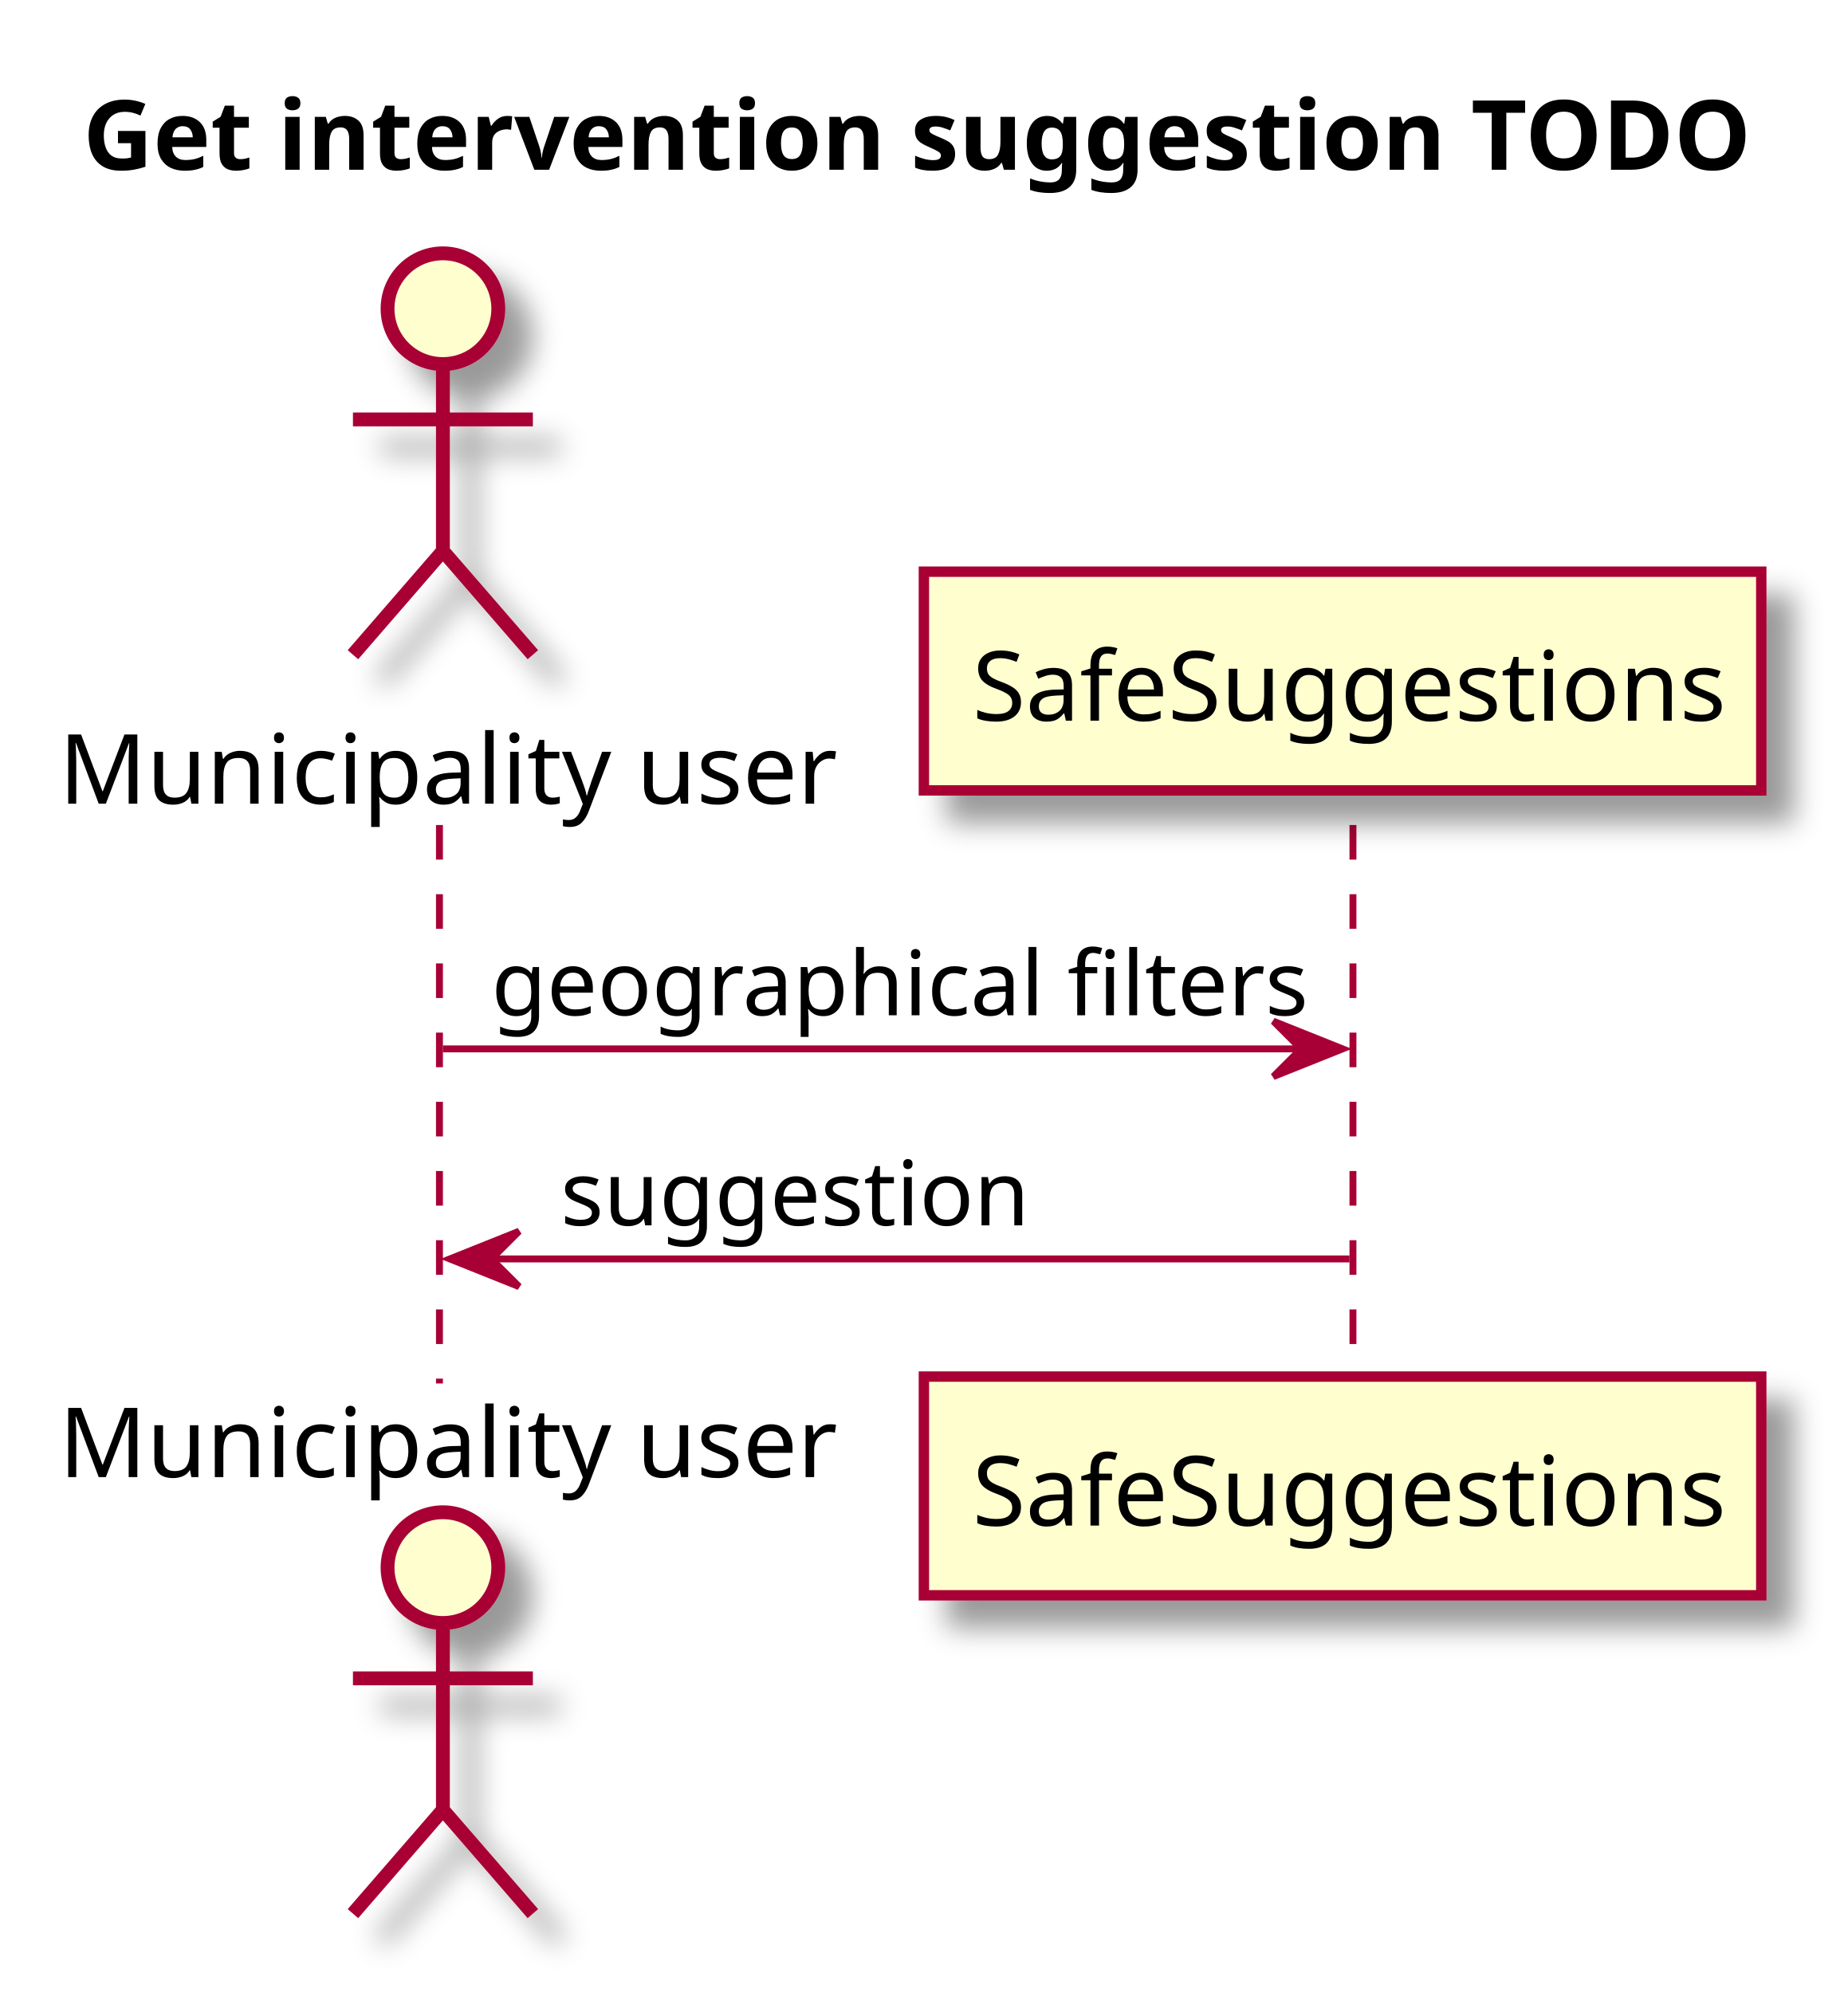
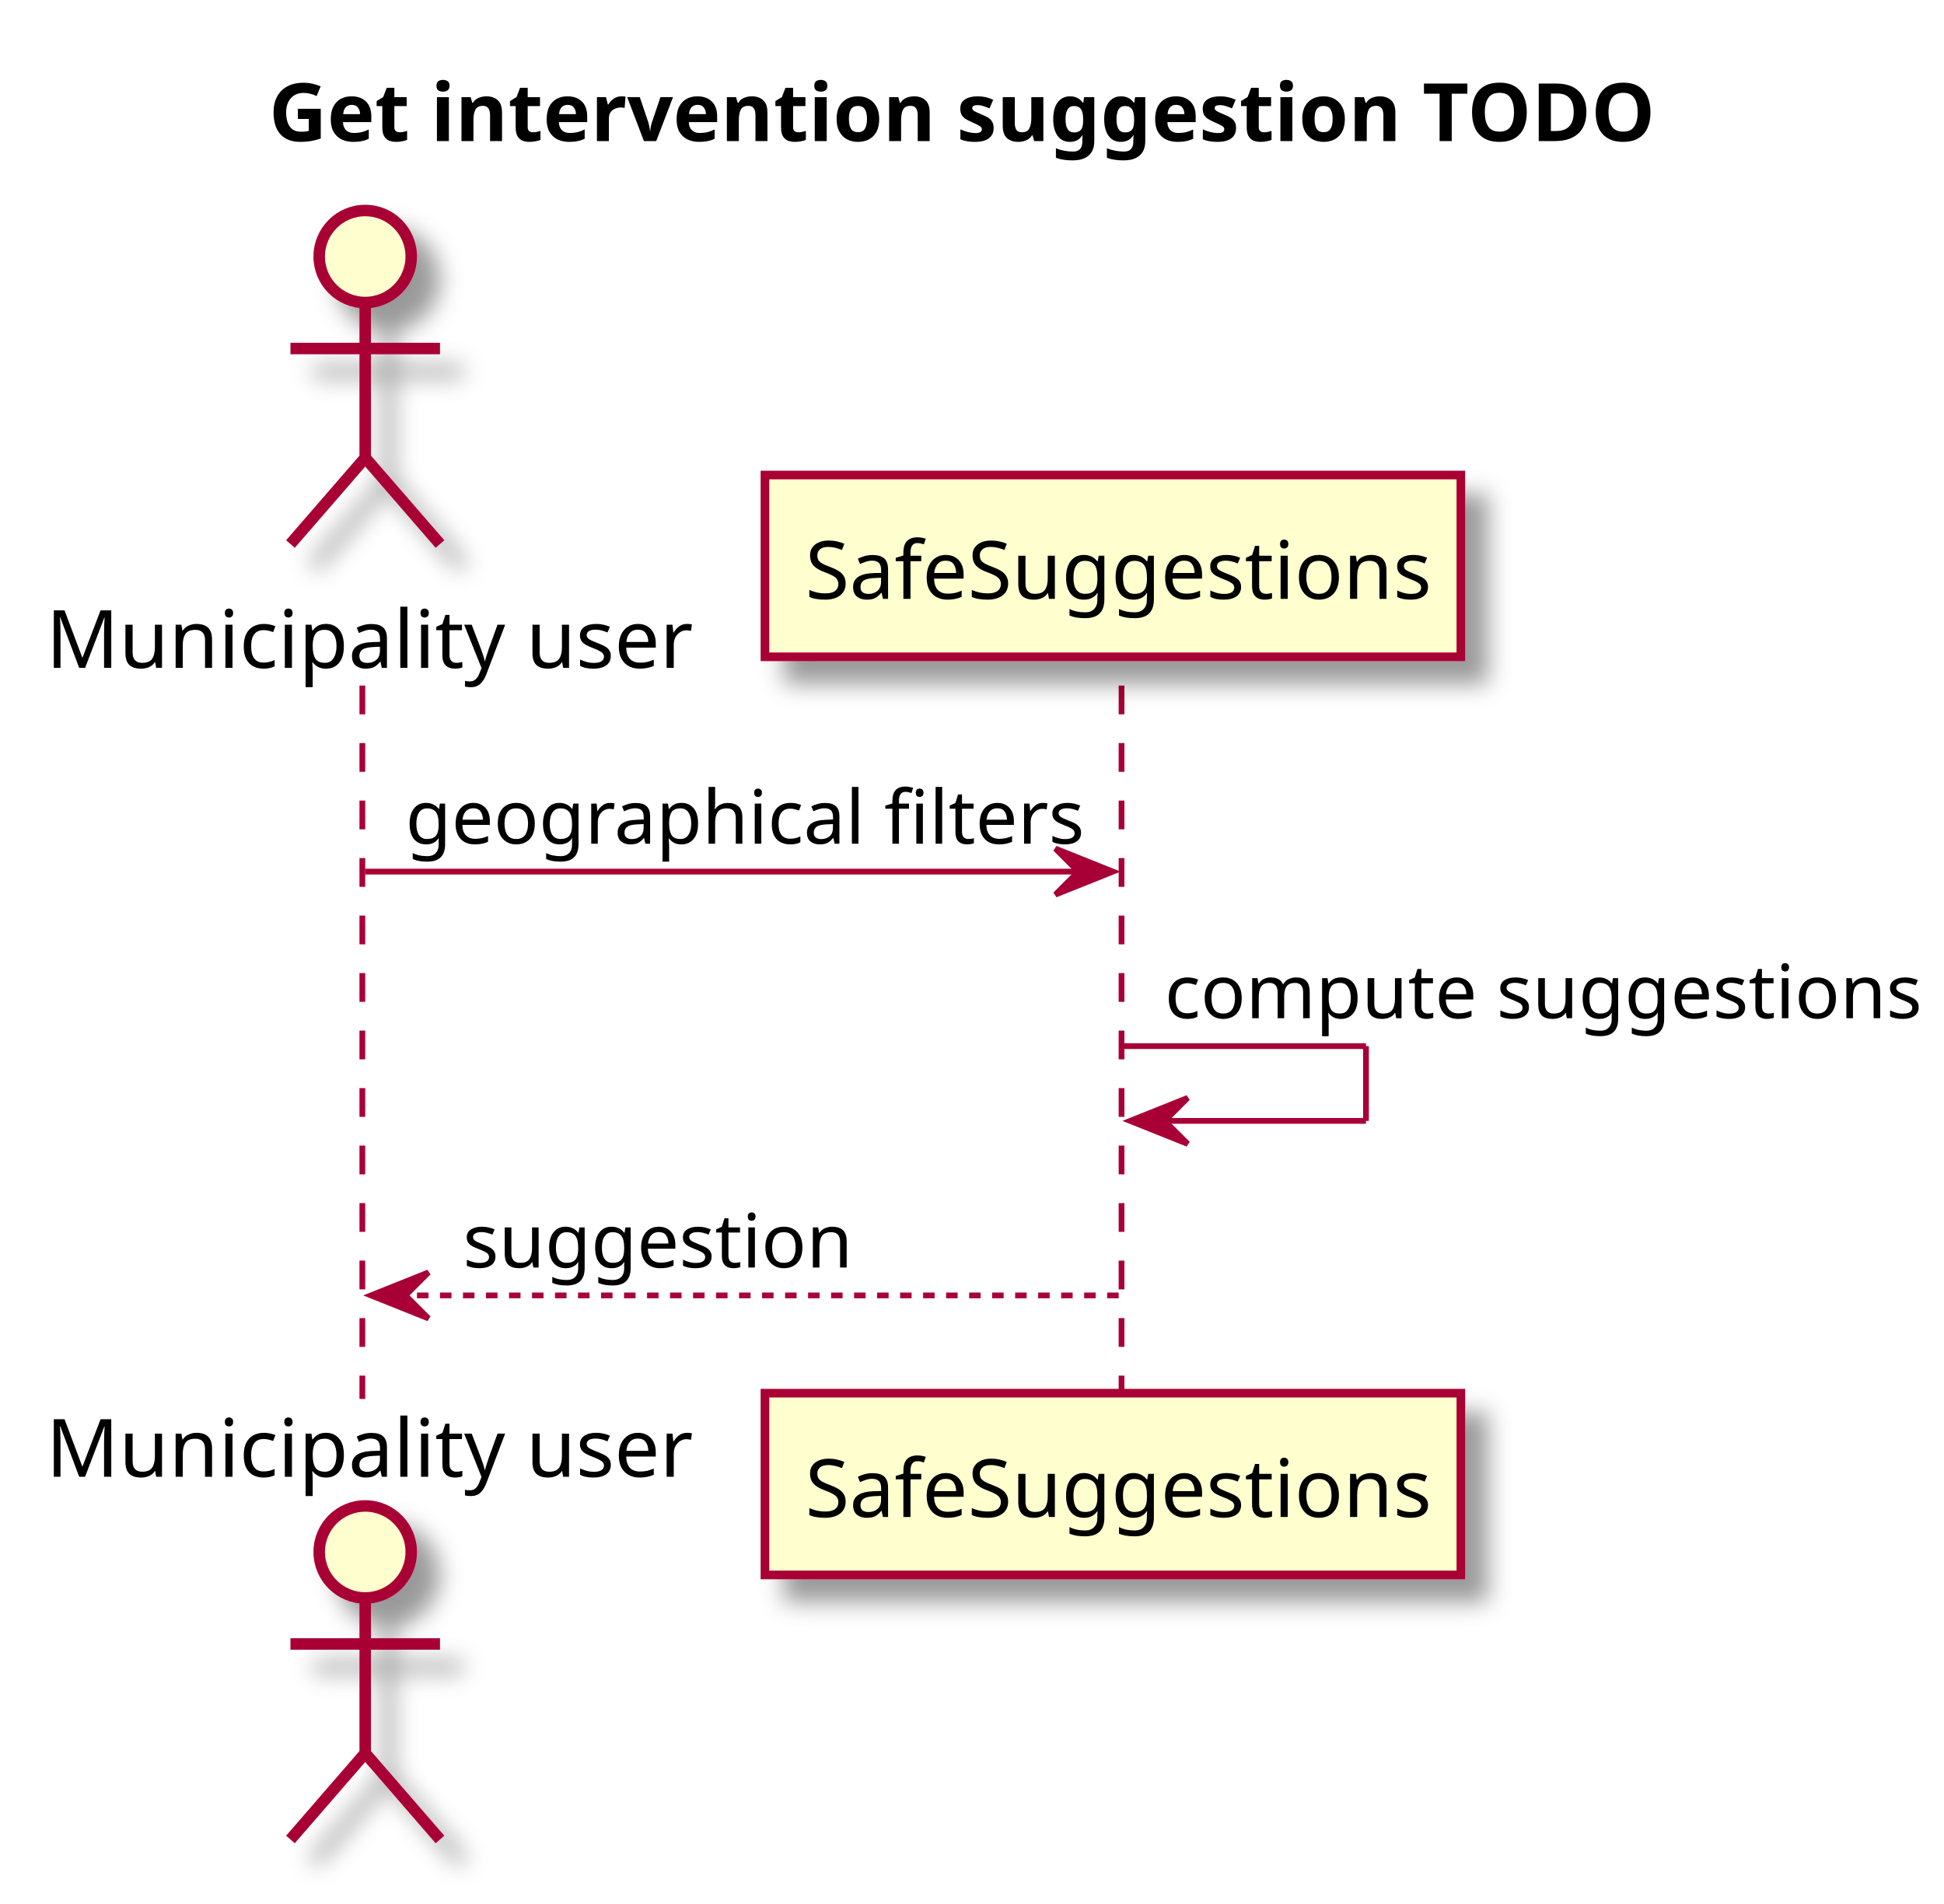
- <svg xmlns="http://www.w3.org/2000/svg" contentScriptType="application/ecmascript" contentStyleType="text/css" height="288px" preserveAspectRatio="none" style="width:267px;height:288px;" version="1.1" viewBox="0 0 267 288" width="267px" zoomAndPan="magnify">
+ <svg xmlns="http://www.w3.org/2000/svg" contentScriptType="application/ecmascript" contentStyleType="text/css" height="331px" preserveAspectRatio="none" style="width:338px;height:331px;" version="1.1" viewBox="0 0 338 331" width="338px" zoomAndPan="magnify">
  <defs>
-     <filter height="300%" id="f9i8j5obfqjlq" width="300%" x="-1" y="-1">
+     <filter height="300%" id="f1twox0itzf97z" width="300%" x="-1" y="-1">
      <feGaussianBlur result="blurOut" stdDeviation="2.0" />
      <feColorMatrix in="blurOut" result="blurOut2" type="matrix" values="0 0 0 0 0 0 0 0 0 0 0 0 0 0 0 0 0 0 .4 0" />
      <feOffset dx="4.0" dy="4.0" in="blurOut2" result="blurOut3" />
      <feBlend in="SourceGraphic" in2="blurOut3" mode="normal" />
    </filter>
  </defs>
  <g>
-     <text fill="#000000" font-family="sans-serif" font-size="14" font-weight="bold" lengthAdjust="spacingAndGlyphs" textLength="243" x="12" y="24.533">Get intervention suggestion TODO</text>
-     <line style="stroke: #A80036; stroke-width: 1.0; stroke-dasharray: 5.0,5.0;" x1="63.5" x2="63.5" y1="119.219" y2="199.922" />
-     <line style="stroke: #A80036; stroke-width: 1.0; stroke-dasharray: 5.0,5.0;" x1="195.5" x2="195.5" y1="119.219" y2="199.922" />
-     <text fill="#000000" font-family="sans-serif" font-size="14" lengthAdjust="spacingAndGlyphs" textLength="105" x="8.5" y="116.143">Municipality user</text>
-     <ellipse cx="64" cy="44.609" fill="#FEFECE" filter="url(#f9i8j5obfqjlq)" rx="8" ry="8" style="stroke: #A80036; stroke-width: 2.0;" />
-     <path d="M64,52.609 L64,79.609 M51,60.609 L77,60.609 M64,79.609 L51,94.609 M64,79.609 L77,94.609 " fill="none" filter="url(#f9i8j5obfqjlq)" style="stroke: #A80036; stroke-width: 2.0;" />
-     <text fill="#000000" font-family="sans-serif" font-size="14" lengthAdjust="spacingAndGlyphs" textLength="105" x="8.5" y="213.455">Municipality user</text>
-     <ellipse cx="64" cy="226.531" fill="#FEFECE" filter="url(#f9i8j5obfqjlq)" rx="8" ry="8" style="stroke: #A80036; stroke-width: 2.0;" />
-     <path d="M64,234.531 L64,261.531 M51,242.531 L77,242.531 M64,261.531 L51,276.531 M64,261.531 L77,276.531 " fill="none" filter="url(#f9i8j5obfqjlq)" style="stroke: #A80036; stroke-width: 2.0;" />
-     <rect fill="#FEFECE" filter="url(#f9i8j5obfqjlq)" height="31.609" style="stroke: #A80036; stroke-width: 1.5;" width="121" x="133.5" y="82.609" />
-     <text fill="#000000" font-family="sans-serif" font-size="14" lengthAdjust="spacingAndGlyphs" textLength="107" x="140.5" y="104.143">SafeSuggestions</text>
-     <rect fill="#FEFECE" filter="url(#f9i8j5obfqjlq)" height="31.609" style="stroke: #A80036; stroke-width: 1.5;" width="121" x="133.5" y="198.922" />
-     <text fill="#000000" font-family="sans-serif" font-size="14" lengthAdjust="spacingAndGlyphs" textLength="107" x="140.5" y="220.455">SafeSuggestions</text>
-     <polygon fill="#A80036" points="184,147.57,194,151.57,184,155.57,188,151.57" style="stroke: #A80036; stroke-width: 1.0;" />
-     <line style="stroke: #A80036; stroke-width: 1.0;" x1="64" x2="190" y1="151.57" y2="151.57" />
-     <text fill="#000000" font-family="sans-serif" font-size="13" lengthAdjust="spacingAndGlyphs" textLength="108" x="71" y="146.714">geographical filters</text>
-     <polygon fill="#A80036" points="75,177.922,65,181.922,75,185.922,71,181.922" style="stroke: #A80036; stroke-width: 1.0;" />
-     <line style="stroke: #A80036; stroke-width: 1.0;" x1="69" x2="195" y1="181.922" y2="181.922" />
-     <text fill="#000000" font-family="sans-serif" font-size="13" lengthAdjust="spacingAndGlyphs" textLength="63" x="81" y="177.065">suggestion</text>
+     <text fill="#000000" font-family="sans-serif" font-size="14" font-weight="bold" lengthAdjust="spacingAndGlyphs" textLength="243" x="46.75" y="24.533">Get intervention suggestion TODO</text>
+     <line style="stroke: #A80036; stroke-width: 1.0; stroke-dasharray: 5.0,5.0;" x1="63" x2="63" y1="119.219" y2="243.273" />
+     <line style="stroke: #A80036; stroke-width: 1.0; stroke-dasharray: 5.0,5.0;" x1="195" x2="195" y1="119.219" y2="243.273" />
+     <text fill="#000000" font-family="sans-serif" font-size="14" lengthAdjust="spacingAndGlyphs" textLength="105" x="8" y="116.143">Municipality user</text>
+     <ellipse cx="63.5" cy="44.609" fill="#FEFECE" filter="url(#f1twox0itzf97z)" rx="8" ry="8" style="stroke: #A80036; stroke-width: 2.0;" />
+     <path d="M63.5,52.609 L63.5,79.609 M50.5,60.609 L76.5,60.609 M63.5,79.609 L50.5,94.609 M63.5,79.609 L76.5,94.609 " fill="none" filter="url(#f1twox0itzf97z)" style="stroke: #A80036; stroke-width: 2.0;" />
+     <text fill="#000000" font-family="sans-serif" font-size="14" lengthAdjust="spacingAndGlyphs" textLength="105" x="8" y="256.807">Municipality user</text>
+     <ellipse cx="63.5" cy="269.883" fill="#FEFECE" filter="url(#f1twox0itzf97z)" rx="8" ry="8" style="stroke: #A80036; stroke-width: 2.0;" />
+     <path d="M63.5,277.883 L63.5,304.883 M50.5,285.883 L76.5,285.883 M63.5,304.883 L50.5,319.883 M63.5,304.883 L76.5,319.883 " fill="none" filter="url(#f1twox0itzf97z)" style="stroke: #A80036; stroke-width: 2.0;" />
+     <rect fill="#FEFECE" filter="url(#f1twox0itzf97z)" height="31.609" style="stroke: #A80036; stroke-width: 1.5;" width="121" x="133" y="82.609" />
+     <text fill="#000000" font-family="sans-serif" font-size="14" lengthAdjust="spacingAndGlyphs" textLength="107" x="140" y="104.143">SafeSuggestions</text>
+     <rect fill="#FEFECE" filter="url(#f1twox0itzf97z)" height="31.609" style="stroke: #A80036; stroke-width: 1.5;" width="121" x="133" y="242.273" />
+     <text fill="#000000" font-family="sans-serif" font-size="14" lengthAdjust="spacingAndGlyphs" textLength="107" x="140" y="263.807">SafeSuggestions</text>
+     <polygon fill="#A80036" points="183.5,147.57,193.5,151.57,183.5,155.57,187.5,151.57" style="stroke: #A80036; stroke-width: 1.0;" />
+     <line style="stroke: #A80036; stroke-width: 1.0;" x1="63.5" x2="189.5" y1="151.57" y2="151.57" />
+     <text fill="#000000" font-family="sans-serif" font-size="13" lengthAdjust="spacingAndGlyphs" textLength="108" x="70.5" y="146.714">geographical filters</text>
+     <line style="stroke: #A80036; stroke-width: 1.0;" x1="195.5" x2="237.5" y1="181.922" y2="181.922" />
+     <line style="stroke: #A80036; stroke-width: 1.0;" x1="237.5" x2="237.5" y1="181.922" y2="194.922" />
+     <line style="stroke: #A80036; stroke-width: 1.0;" x1="196.5" x2="237.5" y1="194.922" y2="194.922" />
+     <polygon fill="#A80036" points="206.5,190.922,196.5,194.922,206.5,198.922,202.5,194.922" style="stroke: #A80036; stroke-width: 1.0;" />
+     <text fill="#000000" font-family="sans-serif" font-size="13" lengthAdjust="spacingAndGlyphs" textLength="124" x="202.5" y="177.065">compute suggestions</text>
+     <polygon fill="#A80036" points="74.5,221.273,64.5,225.273,74.5,229.273,70.5,225.273" style="stroke: #A80036; stroke-width: 1.0;" />
+     <line style="stroke: #A80036; stroke-width: 1.0; stroke-dasharray: 2.0,2.0;" x1="68.5" x2="194.5" y1="225.273" y2="225.273" />
+     <text fill="#000000" font-family="sans-serif" font-size="13" lengthAdjust="spacingAndGlyphs" textLength="63" x="80.5" y="220.417">suggestion</text>
  </g>
</svg>
